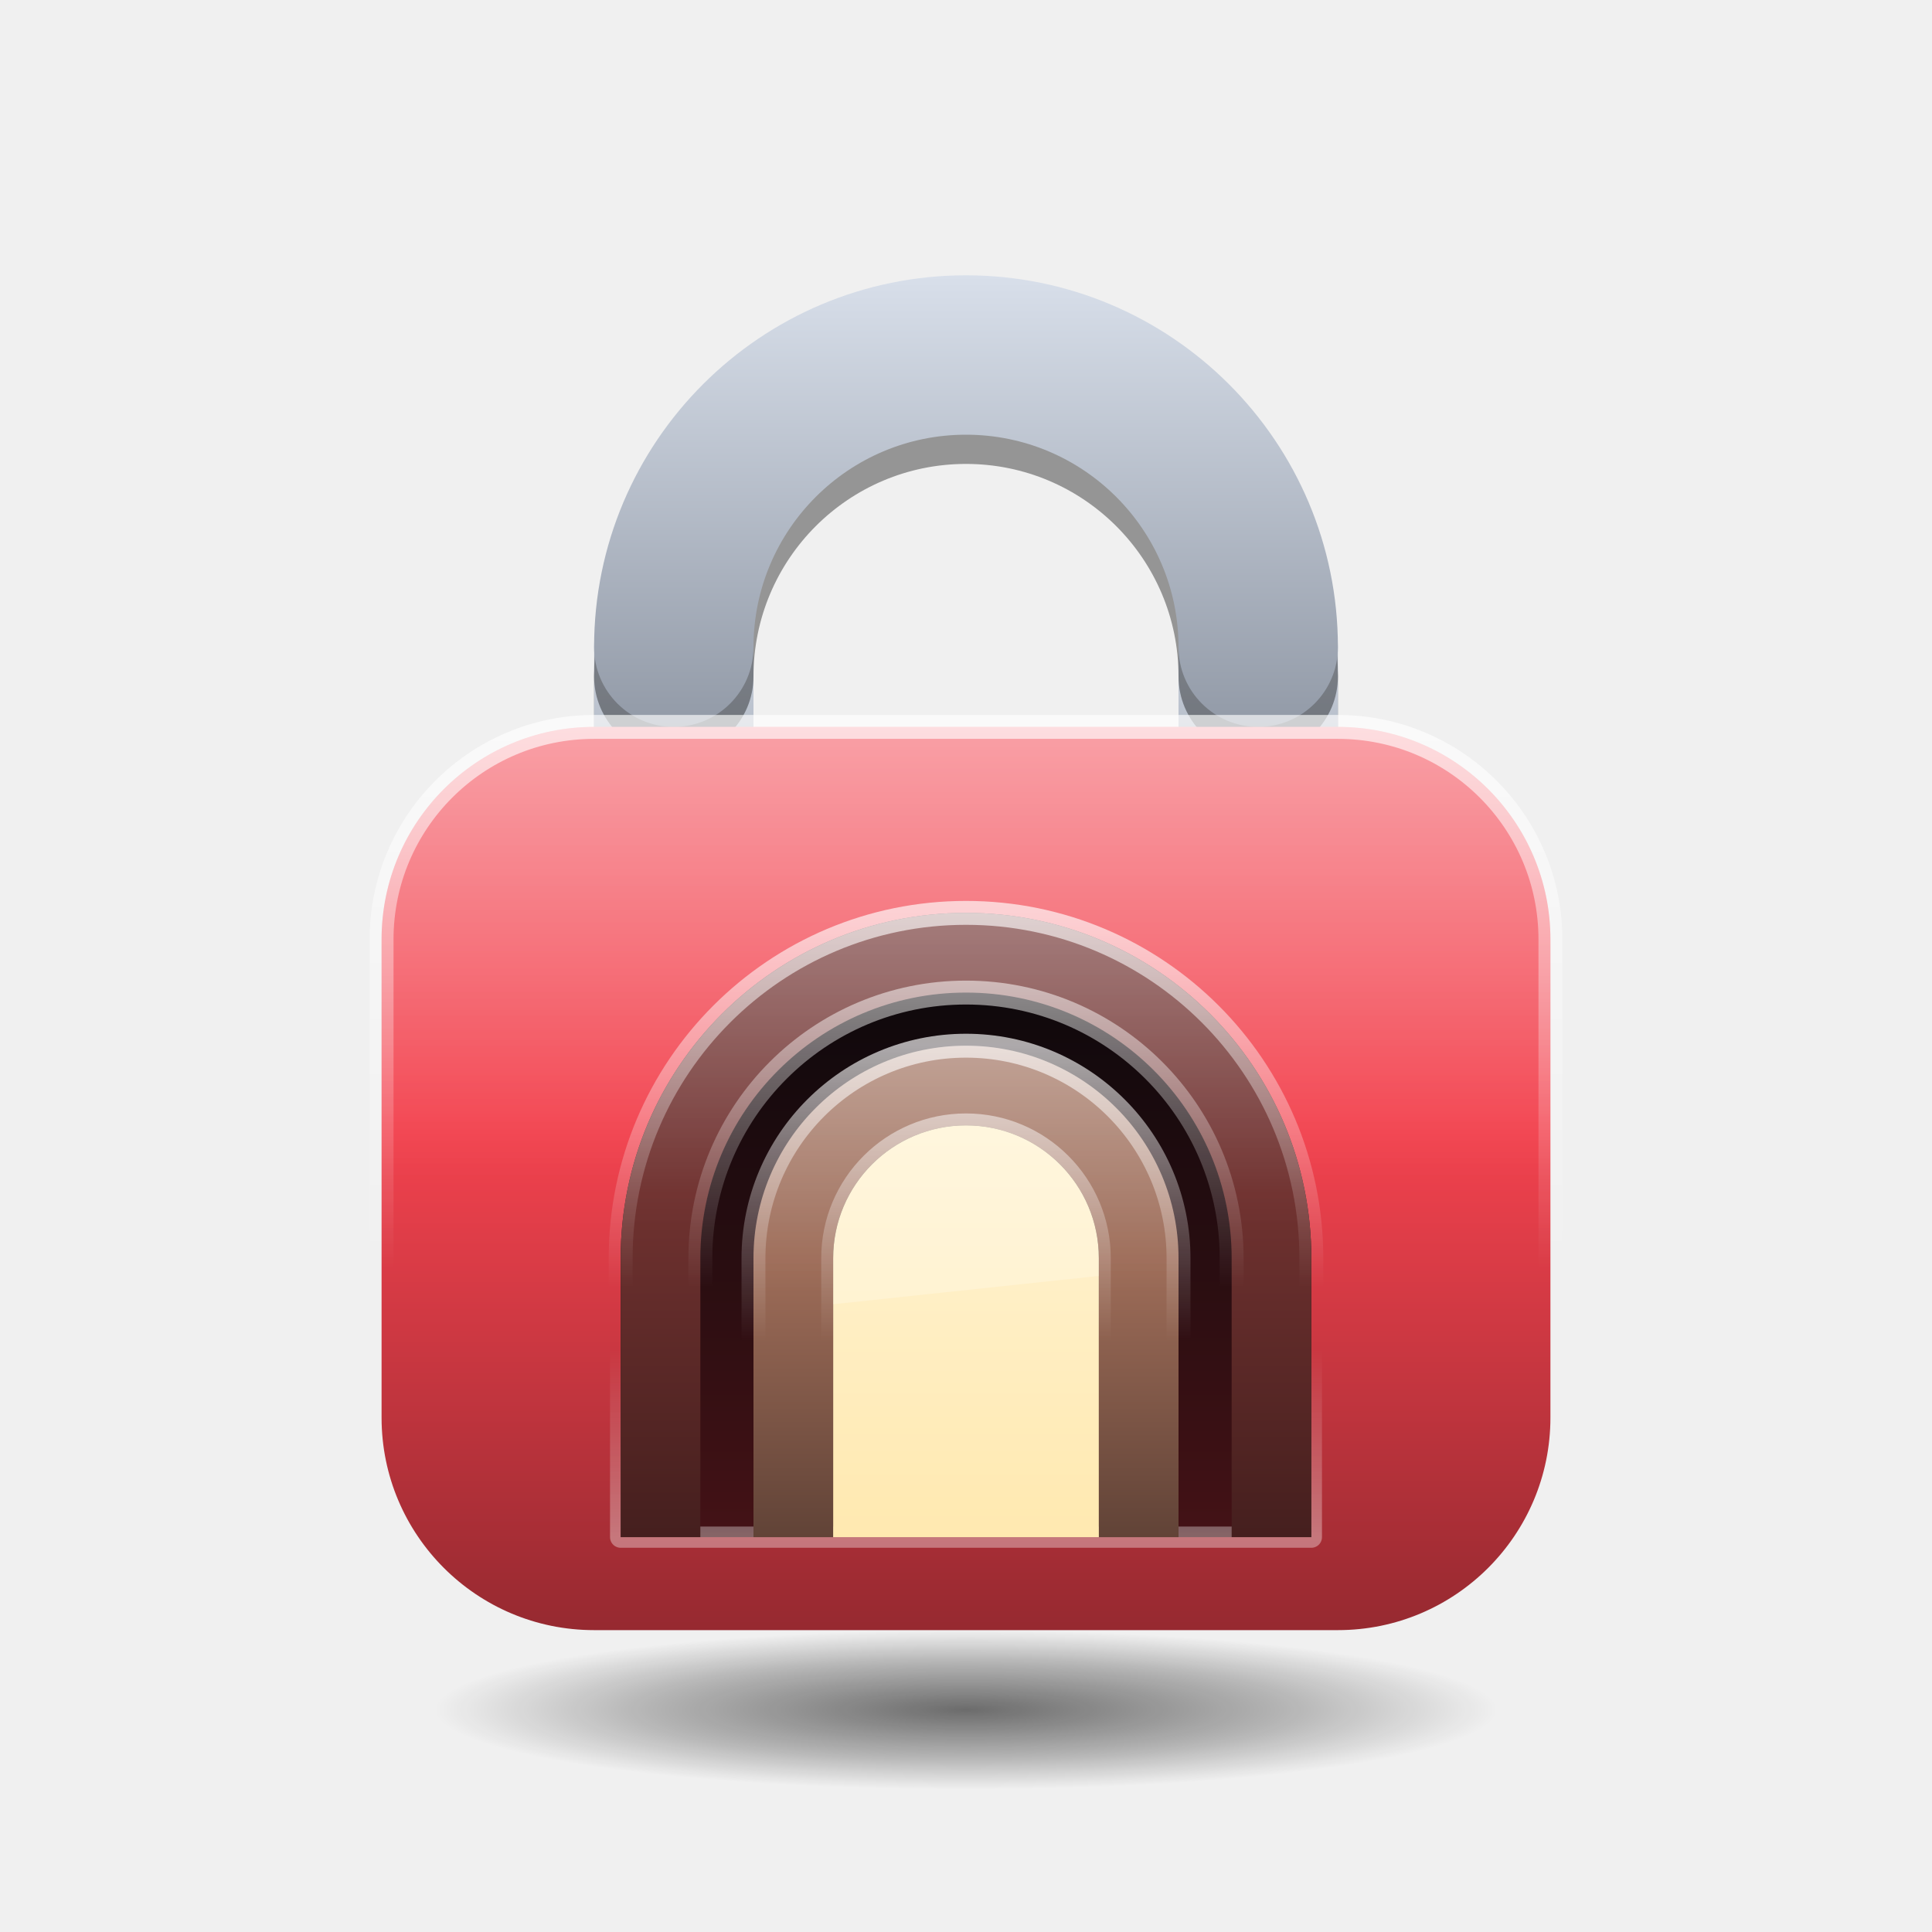
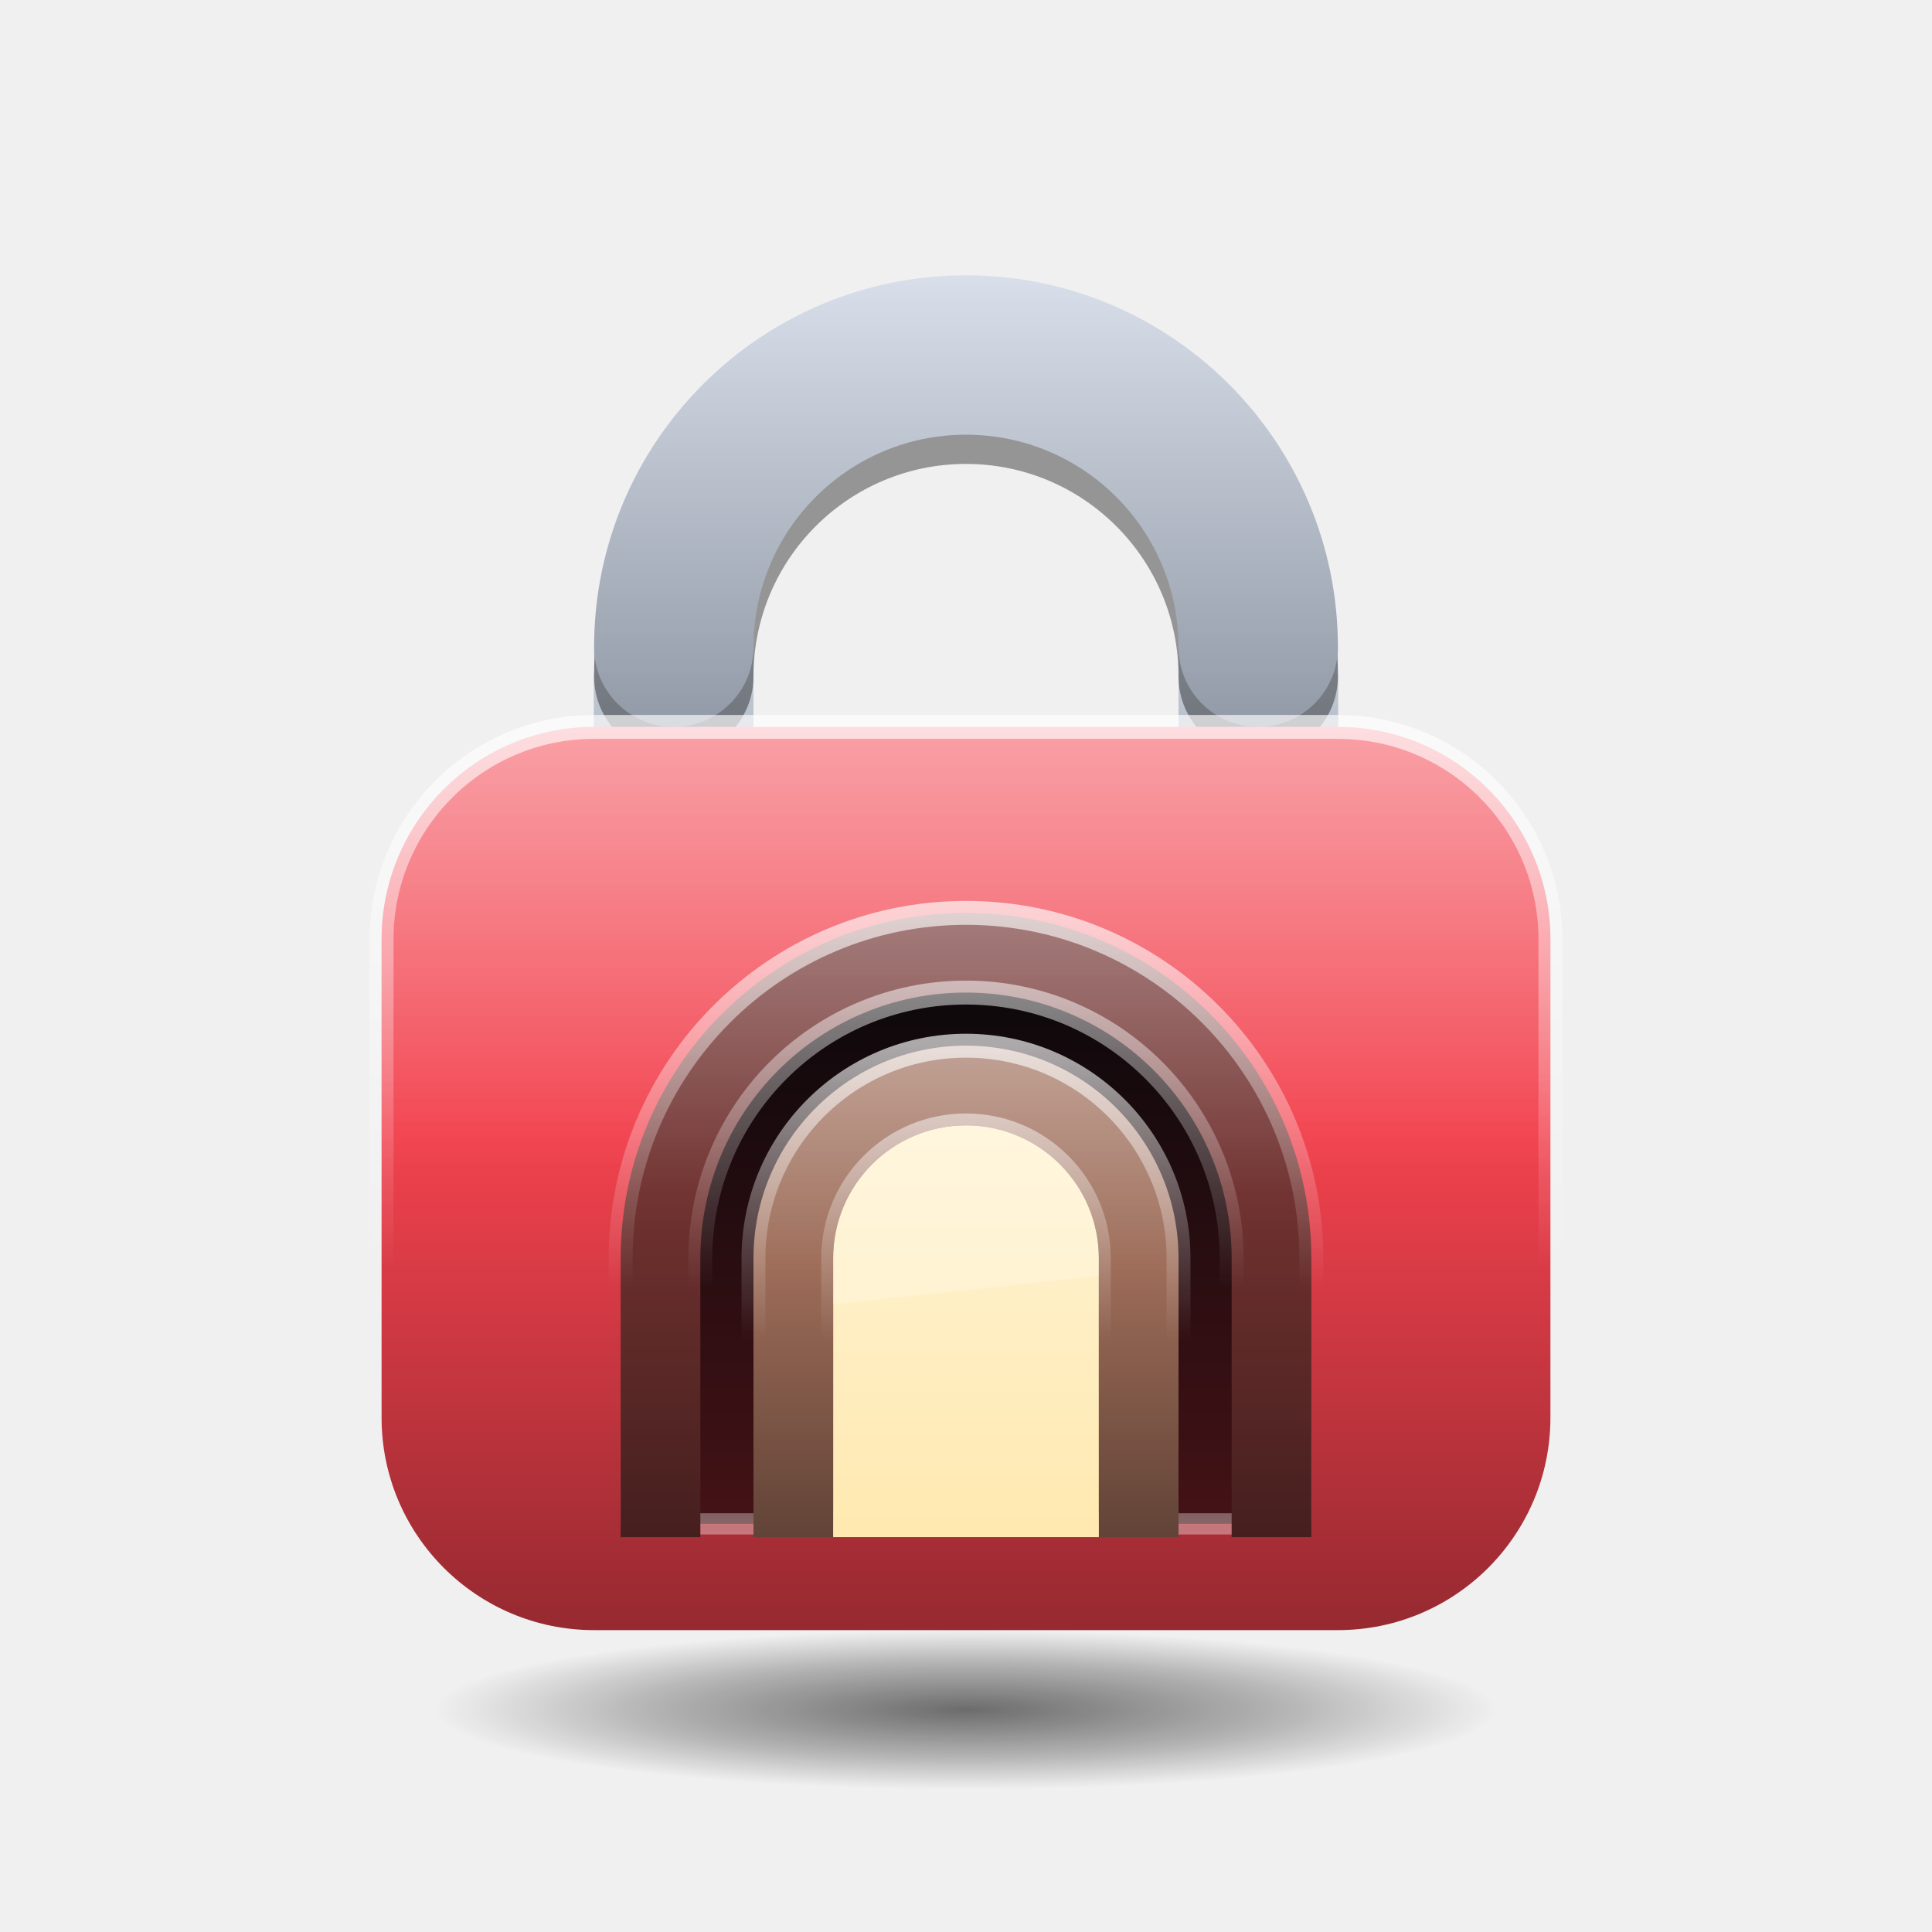
<svg xmlns="http://www.w3.org/2000/svg" width="64" height="64" viewBox="0 0 64 64">
  <defs>
    <radialGradient id="g0" gradientUnits="userSpaceOnUse" cx="32" cy="60" r="20">
      <stop offset="0" stop-color="#000000" stop-opacity="0.55" />
      <stop offset="0.6" stop-color="#000000" stop-opacity="0.248" />
      <stop offset="1" stop-color="#000000" stop-opacity="0" />
    </radialGradient>
    <linearGradient id="g1" gradientUnits="userSpaceOnUse" x1="0" y1="17" x2="0" y2="30">
      <stop offset="0" stop-color="#D8DFEA" stop-opacity="1" />
      <stop offset="1" stop-color="#929AA7" stop-opacity="1" />
    </linearGradient>
    <linearGradient id="g2" gradientUnits="userSpaceOnUse" x1="0" y1="17" x2="0" y2="30">
      <stop offset="0" stop-color="#D8DFEA" stop-opacity="1" />
      <stop offset="1" stop-color="#929AA7" stop-opacity="1" />
    </linearGradient>
    <linearGradient id="g3" gradientUnits="userSpaceOnUse" x1="0" y1="6" x2="0" y2="23">
      <stop offset="0" stop-color="#D8DFEA" stop-opacity="1" />
      <stop offset="1" stop-color="#929AA7" stop-opacity="1" />
    </linearGradient>
    <linearGradient id="g4" gradientUnits="userSpaceOnUse" x1="0" y1="23" x2="0" y2="57">
      <stop offset="0" stop-color="#F67780" stop-opacity="1" />
      <stop offset="0.45" stop-color="#F2424E" stop-opacity="1" />
      <stop offset="1" stop-color="#962930" stop-opacity="1" />
    </linearGradient>
    <linearGradient id="g5" gradientUnits="userSpaceOnUse" x1="0" y1="23" x2="0" y2="40">
      <stop offset="0" stop-color="#FFFFFF" stop-opacity="0.3" />
      <stop offset="1" stop-color="#FFFFFF" stop-opacity="0" />
    </linearGradient>
    <linearGradient id="g6" gradientUnits="userSpaceOnUse" x1="0" y1="23" x2="0" y2="43.4">
      <stop offset="0" stop-color="#FFFFFF" stop-opacity="0.65" />
      <stop offset="1" stop-color="#FFFFFF" stop-opacity="0" />
    </linearGradient>
-     <linearGradient id="g7" gradientUnits="userSpaceOnUse" x1="0" y1="30" x2="0" y2="53.5">
+     <linearGradient id="g7" gradientUnits="userSpaceOnUse" x1="0" y1="30.4" x2="0" y2="53">
      <stop offset="0" stop-color="#06070A" stop-opacity="1" />
      <stop offset="1" stop-color="#441216" stop-opacity="1" />
    </linearGradient>
-     <linearGradient id="g8" gradientUnits="userSpaceOnUse" x1="0" y1="30" x2="0" y2="53.5">
+     <linearGradient id="g8" gradientUnits="userSpaceOnUse" x1="0" y1="30.4" x2="0" y2="53">
      <stop offset="0" stop-color="#FFFFFF" stop-opacity="0" />
      <stop offset="0.7" stop-color="#FFFFFF" stop-opacity="0" />
      <stop offset="1" stop-color="#FFFFFF" stop-opacity="0.35" />
    </linearGradient>
    <linearGradient id="g9" gradientUnits="userSpaceOnUse" x1="0" y1="30" x2="0" y2="53.5">
      <stop offset="0" stop-color="#986B6A" stop-opacity="1" />
      <stop offset="0.45" stop-color="#703230" stop-opacity="1" />
      <stop offset="1" stop-color="#451F1E" stop-opacity="1" />
    </linearGradient>
    <linearGradient id="g10" gradientUnits="userSpaceOnUse" x1="0" y1="30" x2="0" y2="41.75">
      <stop offset="0" stop-color="#FFFFFF" stop-opacity="0.12" />
      <stop offset="1" stop-color="#FFFFFF" stop-opacity="0" />
    </linearGradient>
    <linearGradient id="g11" gradientUnits="userSpaceOnUse" x1="0" y1="30" x2="0" y2="44.1">
      <stop offset="0" stop-color="#FFFFFF" stop-opacity="0.65" />
      <stop offset="1" stop-color="#FFFFFF" stop-opacity="0" />
    </linearGradient>
    <linearGradient id="g12" gradientUnits="userSpaceOnUse" x1="0" y1="35" x2="0" y2="53.5">
      <stop offset="0" stop-color="#B89587" stop-opacity="1" />
      <stop offset="0.45" stop-color="#9D6C58" stop-opacity="1" />
      <stop offset="1" stop-color="#614337" stop-opacity="1" />
    </linearGradient>
    <linearGradient id="g13" gradientUnits="userSpaceOnUse" x1="0" y1="35" x2="0" y2="44.25">
      <stop offset="0" stop-color="#FFFFFF" stop-opacity="0.12" />
      <stop offset="1" stop-color="#FFFFFF" stop-opacity="0" />
    </linearGradient>
    <linearGradient id="g14" gradientUnits="userSpaceOnUse" x1="0" y1="35" x2="0" y2="46.1">
      <stop offset="0" stop-color="#FFFFFF" stop-opacity="0.65" />
      <stop offset="1" stop-color="#FFFFFF" stop-opacity="0" />
    </linearGradient>
    <linearGradient id="g15" gradientUnits="userSpaceOnUse" x1="0" y1="38" x2="0" y2="53.5">
      <stop offset="0" stop-color="#FFF3D4" stop-opacity="1" />
      <stop offset="1" stop-color="#FFE9B0" stop-opacity="1" />
    </linearGradient>
    <clipPath id="c16">
      <path d="M27,53.5 V43 A5,5 0 0 1 37,43 V53.5 Z" />
    </clipPath>
  </defs>
  <g transform="translate(32 32) scale(0.88 0.88) translate(-32 -32)">
    <g transform="translate(32 60) scale(1 0.15) translate(-32 -60)">
      <path d="M12,60A20,20 0 1 1 52,60A20,20 0 1 1 12,60Z" fill="url(#g0)" />
    </g>
    <path d="M18,21.1L18,28.1A3,3 0 0 0 24,28.1L24,21.1A3,3 0 0 0 18,21.1Z" fill="#000000" fill-opacity="0.38" />
    <path d="M18,20 L18,27 A3,3 0 0 0 24,27 L24,20 A3,3 0 0 0 18,20 Z" fill="url(#g1)" />
    <path d="M40,21.1L40,28.1A3,3 0 0 0 46,28.1L46,21.1A3,3 0 0 0 40,21.1Z" fill="#000000" fill-opacity="0.38" />
    <path d="M40,20 L40,27 A3,3 0 0 0 46,27 L46,20 A3,3 0 0 0 40,20 Z" fill="url(#g2)" />
    <path d="M18,21.1A14,14 0 0 1 46,21.1A3,3 0 0 1 40,21.1A8,8 0 0 0 24,21.1A3,3 0 0 1 18,21.1Z" fill="#000000" fill-opacity="0.38" />
    <path d="M18,20 A14,14 0 0 1 46,20 A3,3 0 0 1 40,20 A8,8 0 0 0 24,20 A3,3 0 0 1 18,20 Z" fill="url(#g3)" />
    <path d="M18,23H46A8,8 0 0 1 54,31V49A8,8 0 0 1 46,57H18A8,8 0 0 1 10,49V31A8,8 0 0 1 18,23Z" fill="url(#g4)" />
    <path d="M18,23H46A8,8 0 0 1 54,31V49A8,8 0 0 1 46,57H18A8,8 0 0 1 10,49V31A8,8 0 0 1 18,23Z" fill="url(#g5)" />
    <path d="M18,23H46A8,8 0 0 1 54,31V49A8,8 0 0 1 46,57H18A8,8 0 0 1 10,49V31A8,8 0 0 1 18,23Z" fill="none" stroke="url(#g6)" stroke-width="0.9" stroke-linecap="round" stroke-linejoin="round" />
-     <path d="M19,53.5 V43 A13,13 0 0 1 45,43 V53.5 Z" fill="url(#g7)" />
-     <path d="M19,53.5 V43 A13,13 0 0 1 45,43 V53.5 Z" fill="none" stroke="url(#g8)" stroke-width="0.8" stroke-linecap="round" stroke-linejoin="round" />
+     <path d="M19.4,53 V43 A12.6,12.6 0 0 1 44.6,43 V53 Z" fill="url(#g7)" />
+     <path d="M19.4,53 V43 A12.6,12.6 0 0 1 44.6,43 V53 Z" fill="none" stroke="url(#g8)" stroke-width="0.8" stroke-linecap="round" stroke-linejoin="round" />
    <path d="M19,53.5 V43 A13,13 0 0 1 45,43 V53.5 H42 V43 A10,10 0 0 0 22,43 V53.5 Z" fill="url(#g9)" />
    <path d="M19,53.5 V43 A13,13 0 0 1 45,43 V53.5 H42 V43 A10,10 0 0 0 22,43 V53.5 Z" fill="url(#g10)" />
    <path d="M19,53.5 V43 A13,13 0 0 1 45,43 V53.5 H42 V43 A10,10 0 0 0 22,43 V53.5 Z" fill="none" stroke="url(#g11)" stroke-width="0.9" stroke-linecap="round" stroke-linejoin="round" />
    <path d="M24,53.5 V43 A8,8 0 0 1 40,43 V53.5 H37 V43 A5,5 0 0 0 27,43 V53.5 Z" fill="url(#g12)" />
    <path d="M24,53.5 V43 A8,8 0 0 1 40,43 V53.5 H37 V43 A5,5 0 0 0 27,43 V53.5 Z" fill="url(#g13)" />
    <path d="M24,53.5 V43 A8,8 0 0 1 40,43 V53.5 H37 V43 A5,5 0 0 0 27,43 V53.5 Z" fill="none" stroke="url(#g14)" stroke-width="0.9" stroke-linecap="round" stroke-linejoin="round" />
    <path d="M27,53.5 V43 A5,5 0 0 1 37,43 V53.5 Z" fill="url(#g15)" />
    <g transform="translate(0 0) translate(0 0)">
      <g clip-path="url(#c16)">
        <path d="M0,38 H64 V40.79 L0,47.61 Z" fill="#FFFFFF" fill-opacity="0.22" />
      </g>
    </g>
  </g>
</svg>
